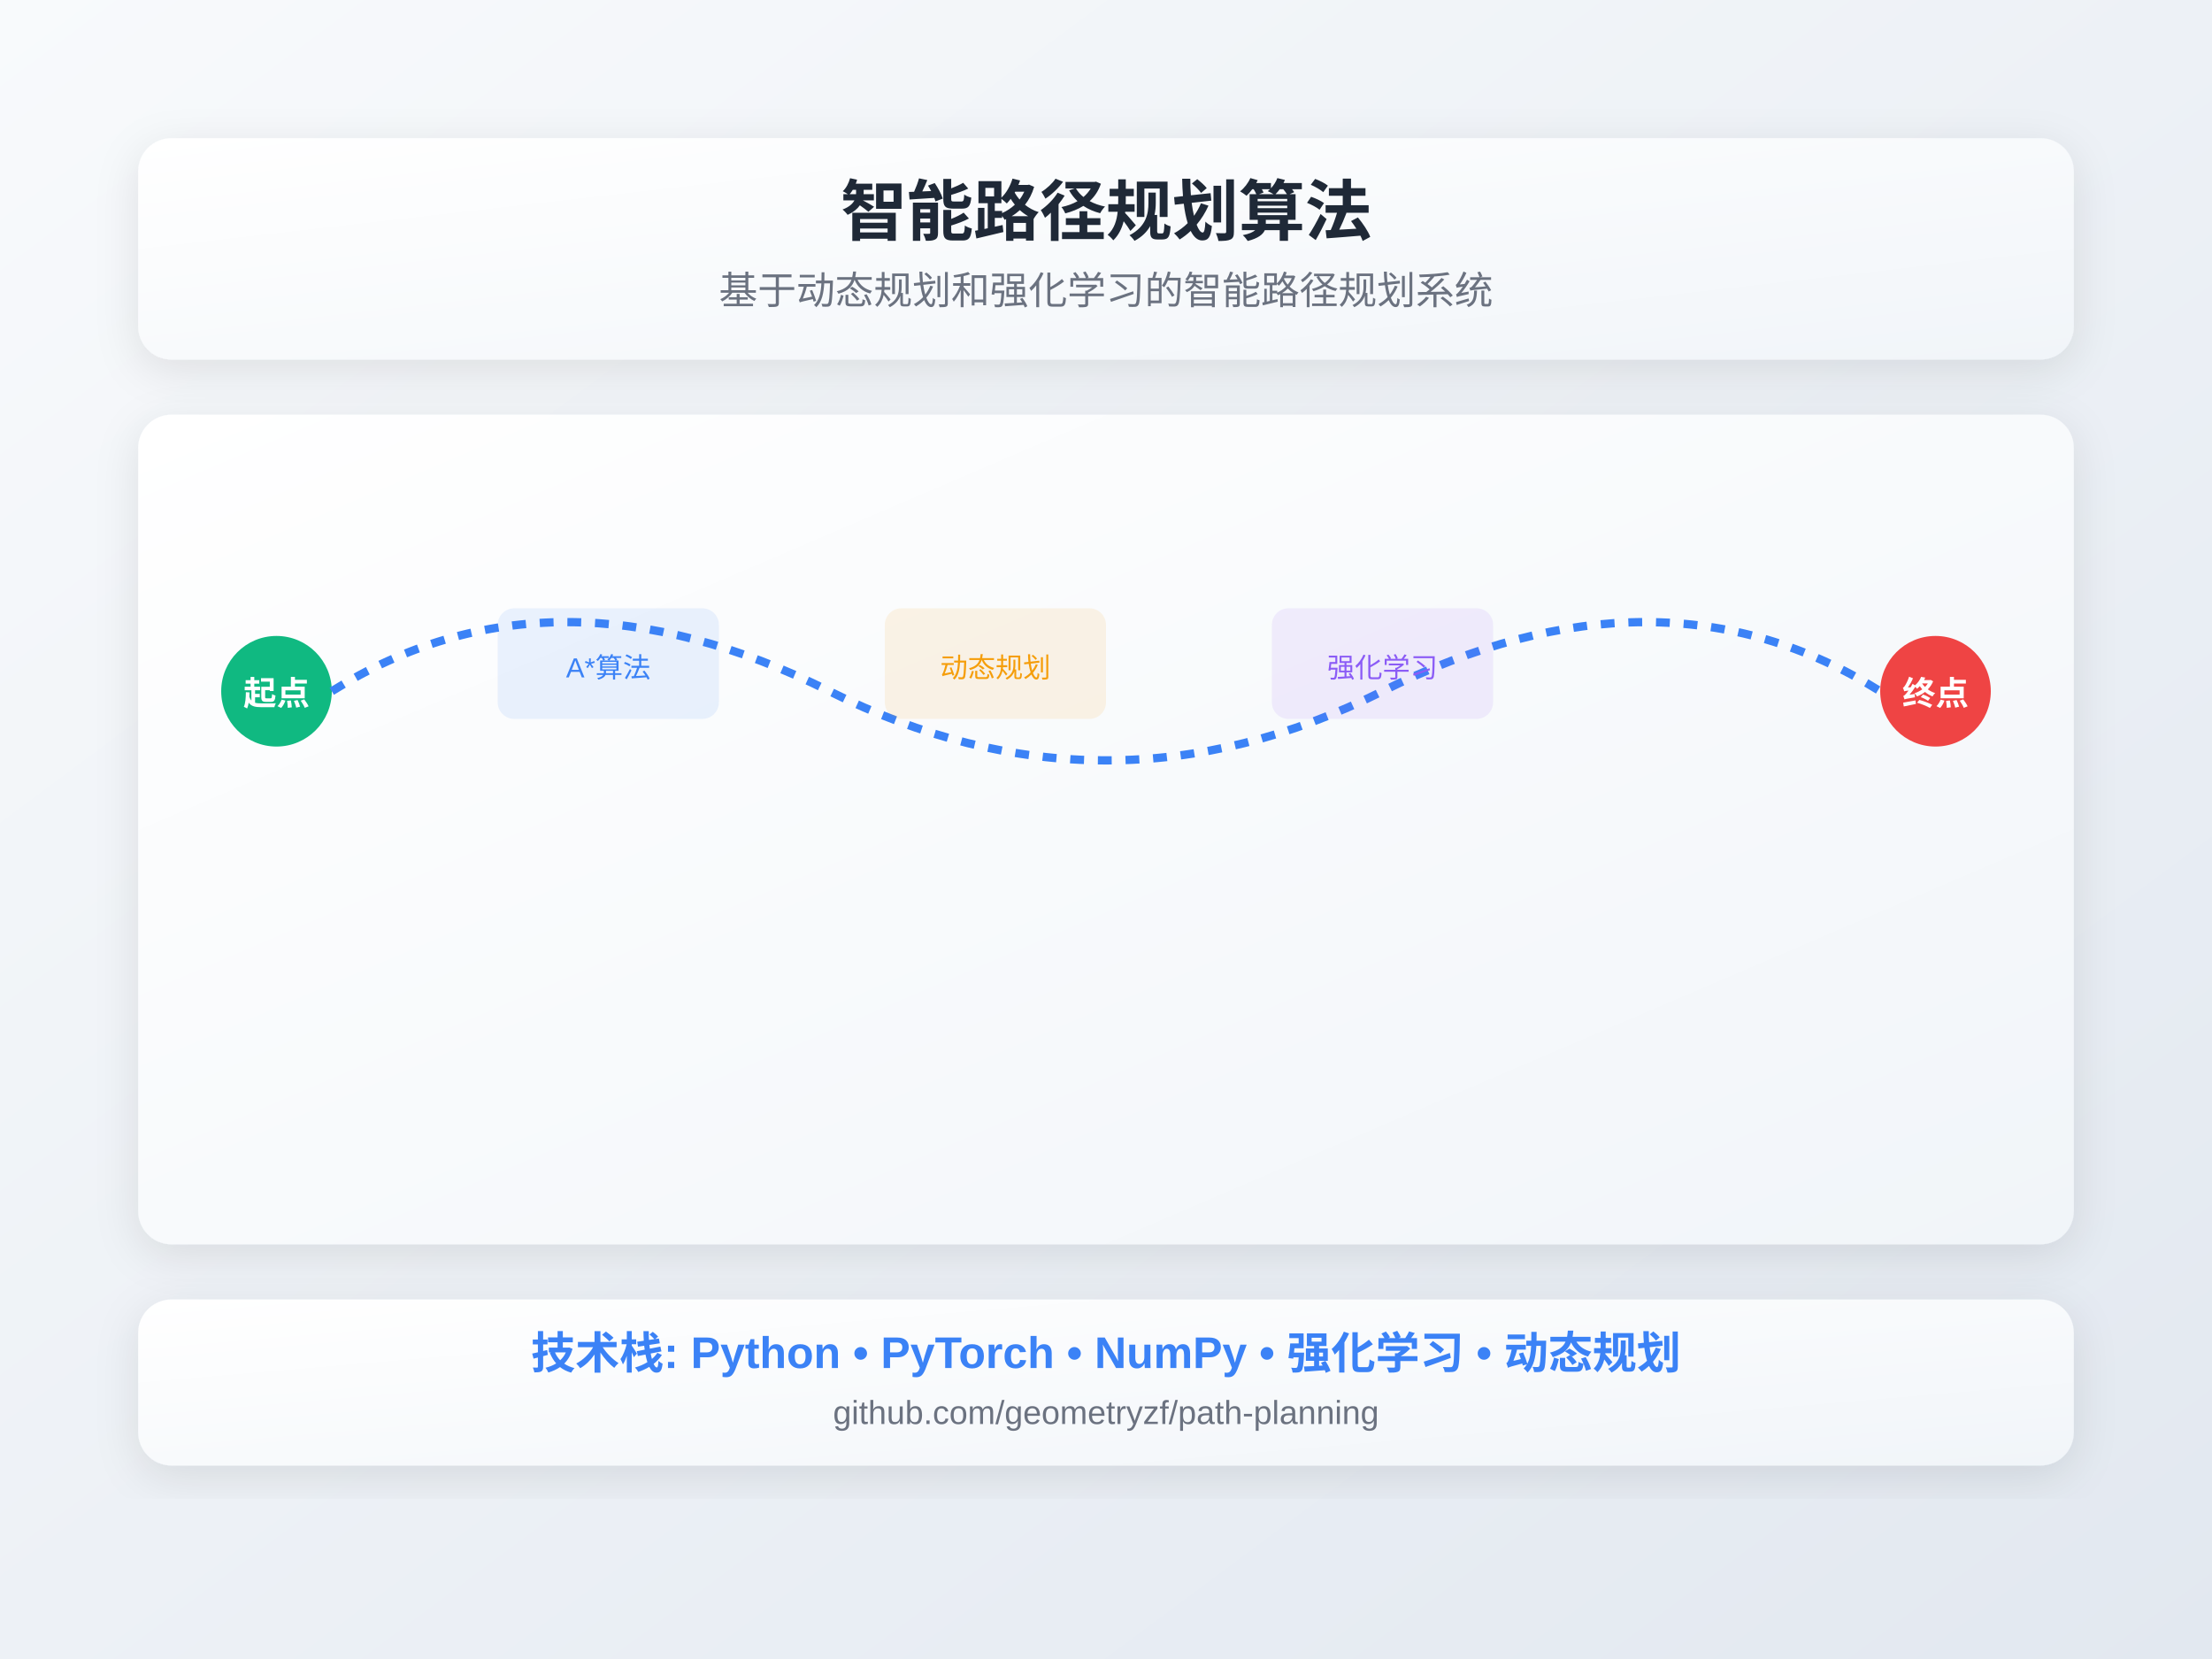
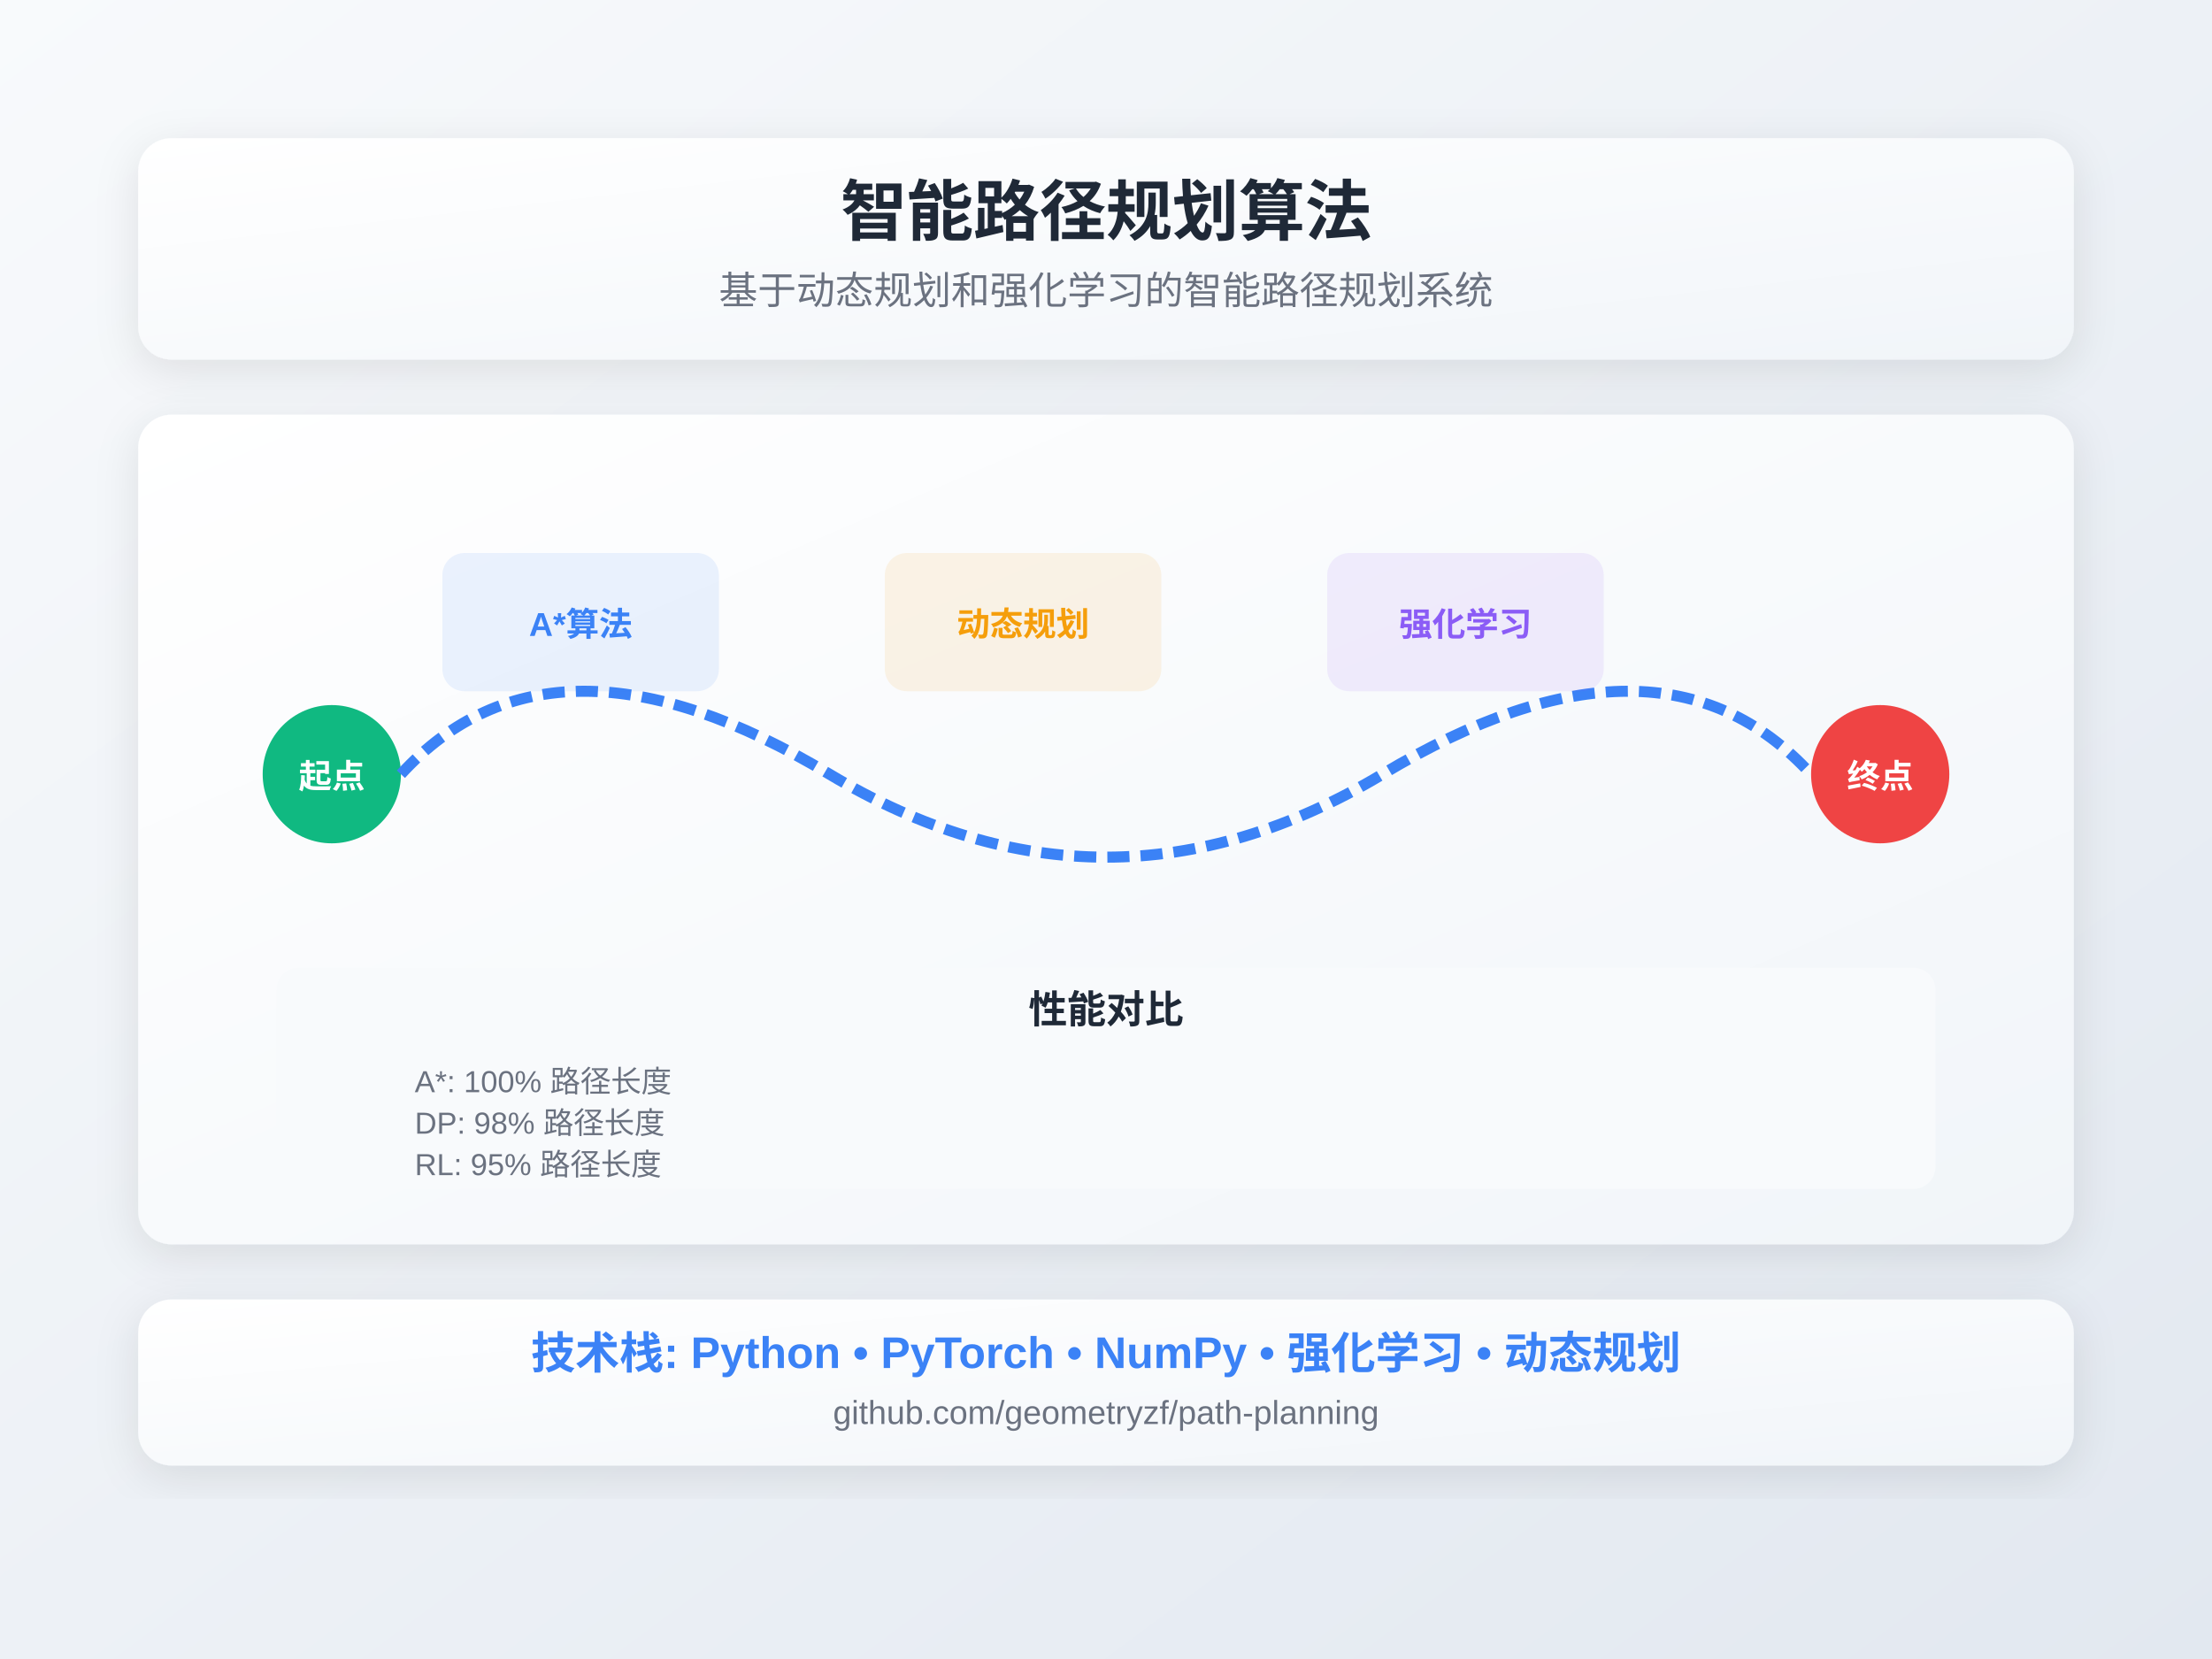
<svg xmlns="http://www.w3.org/2000/svg" width="800" height="600" viewBox="0 0 800 600">
  <defs>
    <linearGradient id="bg-gradient" x1="0%" y1="0%" x2="100%" y2="100%">
      <stop offset="0%" style="stop-color:#F8FAFC;stop-opacity:1" />
      <stop offset="100%" style="stop-color:#E2E8F0;stop-opacity:1" />
    </linearGradient>
    <linearGradient id="card-gradient" x1="0%" y1="0%" x2="100%" y2="100%">
      <stop offset="0%" style="stop-color:#FFFFFF;stop-opacity:1" />
      <stop offset="100%" style="stop-color:#F1F5F9;stop-opacity:1" />
    </linearGradient>
    <filter id="shadow" x="-20%" y="-20%" width="140%" height="140%">
      <feDropShadow dx="0" dy="4" stdDeviation="8" flood-color="#000000" flood-opacity="0.1" />
    </filter>
  </defs>
  <rect width="800" height="600" fill="url(#bg-gradient)" />
  <rect x="50" y="50" width="700" height="80" rx="12" fill="url(#card-gradient)" filter="url(#shadow)" />
  <text x="400" y="85" text-anchor="middle" font-family="Arial, sans-serif" font-size="24" font-weight="bold" fill="#1F2937">智能路径规划算法</text>
  <text x="400" y="110" text-anchor="middle" font-family="Arial, sans-serif" font-size="14" fill="#6B7280">基于动态规划和强化学习的智能路径规划系统</text>
  <rect x="50" y="150" width="700" height="300" rx="12" fill="url(#card-gradient)" filter="url(#shadow)" />
-   <circle cx="100" cy="250" r="20" fill="#10B981" />
-   <text x="100" y="255" text-anchor="middle" font-family="Arial, sans-serif" font-size="12" fill="white" font-weight="bold">起点</text>
-   <circle cx="700" cy="250" r="20" fill="#EF4444" />
-   <text x="700" y="255" text-anchor="middle" font-family="Arial, sans-serif" font-size="12" fill="white" font-weight="bold">终点</text>
-   <path d="M 120 250 Q 200 200 300 250 Q 400 300 500 250 Q 600 200 680 250" stroke="#3B82F6" stroke-width="3" fill="none" stroke-dasharray="5,5" />
-   <rect x="180" y="220" width="80" height="40" rx="6" fill="#3B82F6" opacity="0.1" />
-   <text x="220" y="245" text-anchor="middle" font-family="Arial, sans-serif" font-size="10" fill="#3B82F6">A*算法</text>
-   <rect x="320" y="220" width="80" height="40" rx="6" fill="#F59E0B" opacity="0.1" />
-   <text x="360" y="245" text-anchor="middle" font-family="Arial, sans-serif" font-size="10" fill="#F59E0B">动态规划</text>
-   <rect x="460" y="220" width="80" height="40" rx="6" fill="#8B5CF6" opacity="0.1" />
-   <text x="500" y="245" text-anchor="middle" font-family="Arial, sans-serif" font-size="10" fill="#8B5CF6">强化学习</text>
+   <circle cx="120" cy="280" r="25" fill="#10B981" />
+   <text x="120" y="285" text-anchor="middle" font-family="Arial, sans-serif" font-size="12" fill="white" font-weight="bold">起点</text>
+   <circle cx="680" cy="280" r="25" fill="#EF4444" />
+   <text x="680" y="285" text-anchor="middle" font-family="Arial, sans-serif" font-size="12" fill="white" font-weight="bold">终点</text>
+   <path d="M 145 280 Q 200 220 300 280 Q 400 340 500 280 Q 600 220 655 280" stroke="#3B82F6" stroke-width="4" fill="none" stroke-dasharray="8,4" />
+   <rect x="160" y="200" width="100" height="50" rx="8" fill="#3B82F6" opacity="0.1" />
+   <text x="210" y="230" text-anchor="middle" font-family="Arial, sans-serif" font-size="12" fill="#3B82F6" font-weight="bold">A*算法</text>
+   <rect x="320" y="200" width="100" height="50" rx="8" fill="#F59E0B" opacity="0.1" />
+   <text x="370" y="230" text-anchor="middle" font-family="Arial, sans-serif" font-size="12" fill="#F59E0B" font-weight="bold">动态规划</text>
+   <rect x="480" y="200" width="100" height="50" rx="8" fill="#8B5CF6" opacity="0.1" />
+   <text x="530" y="230" text-anchor="middle" font-family="Arial, sans-serif" font-size="12" fill="#8B5CF6" font-weight="bold">强化学习</text>
+   <rect x="100" y="350" width="600" height="80" rx="8" fill="#F8FAFC" />
+   <text x="400" y="370" text-anchor="middle" font-family="Arial, sans-serif" font-size="14" font-weight="bold" fill="#1F2937">性能对比</text>
+   <text x="150" y="395" font-family="Arial, sans-serif" font-size="11" fill="#6B7280">A*: 100% 路径长度</text>
+   <text x="150" y="410" font-family="Arial, sans-serif" font-size="11" fill="#6B7280">DP: 98% 路径长度</text>
+   <text x="150" y="425" font-family="Arial, sans-serif" font-size="11" fill="#6B7280">RL: 95% 路径长度</text>
  <rect x="50" y="470" width="700" height="60" rx="12" fill="url(#card-gradient)" filter="url(#shadow)" />
  <text x="400" y="495" text-anchor="middle" font-family="Arial, sans-serif" font-size="16" font-weight="bold" fill="#3B82F6">技术栈: Python • PyTorch • NumPy • 强化学习 • 动态规划</text>
  <text x="400" y="515" text-anchor="middle" font-family="Arial, sans-serif" font-size="12" fill="#6B7280">github.com/geometryzf/path-planning</text>
</svg>
